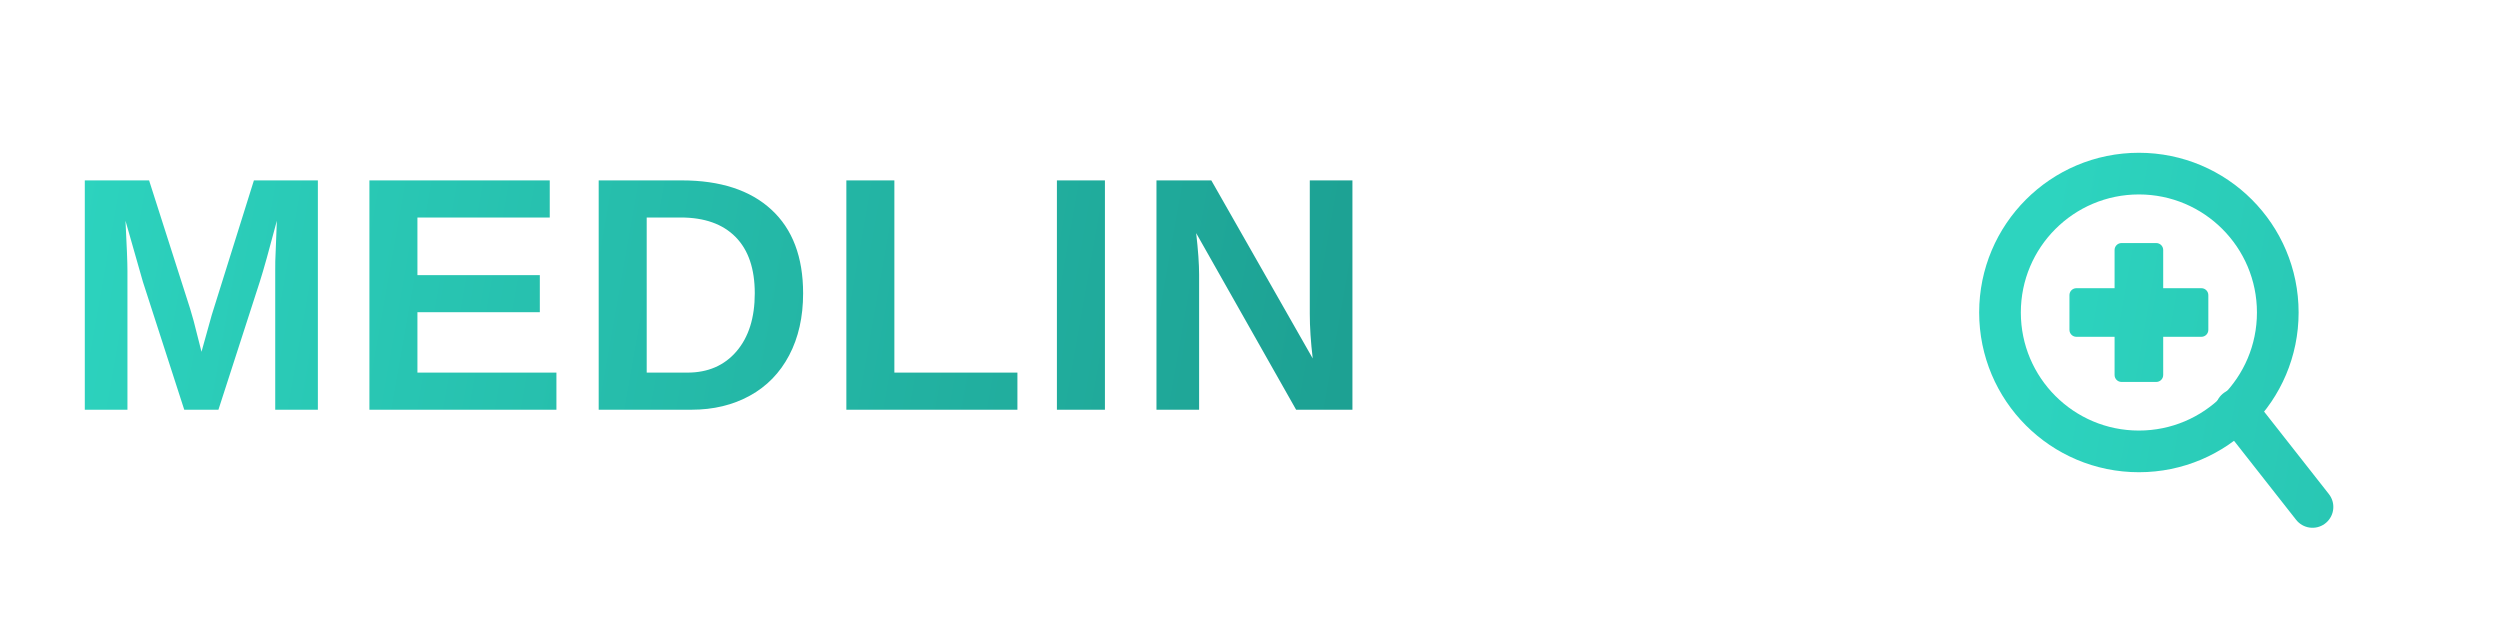
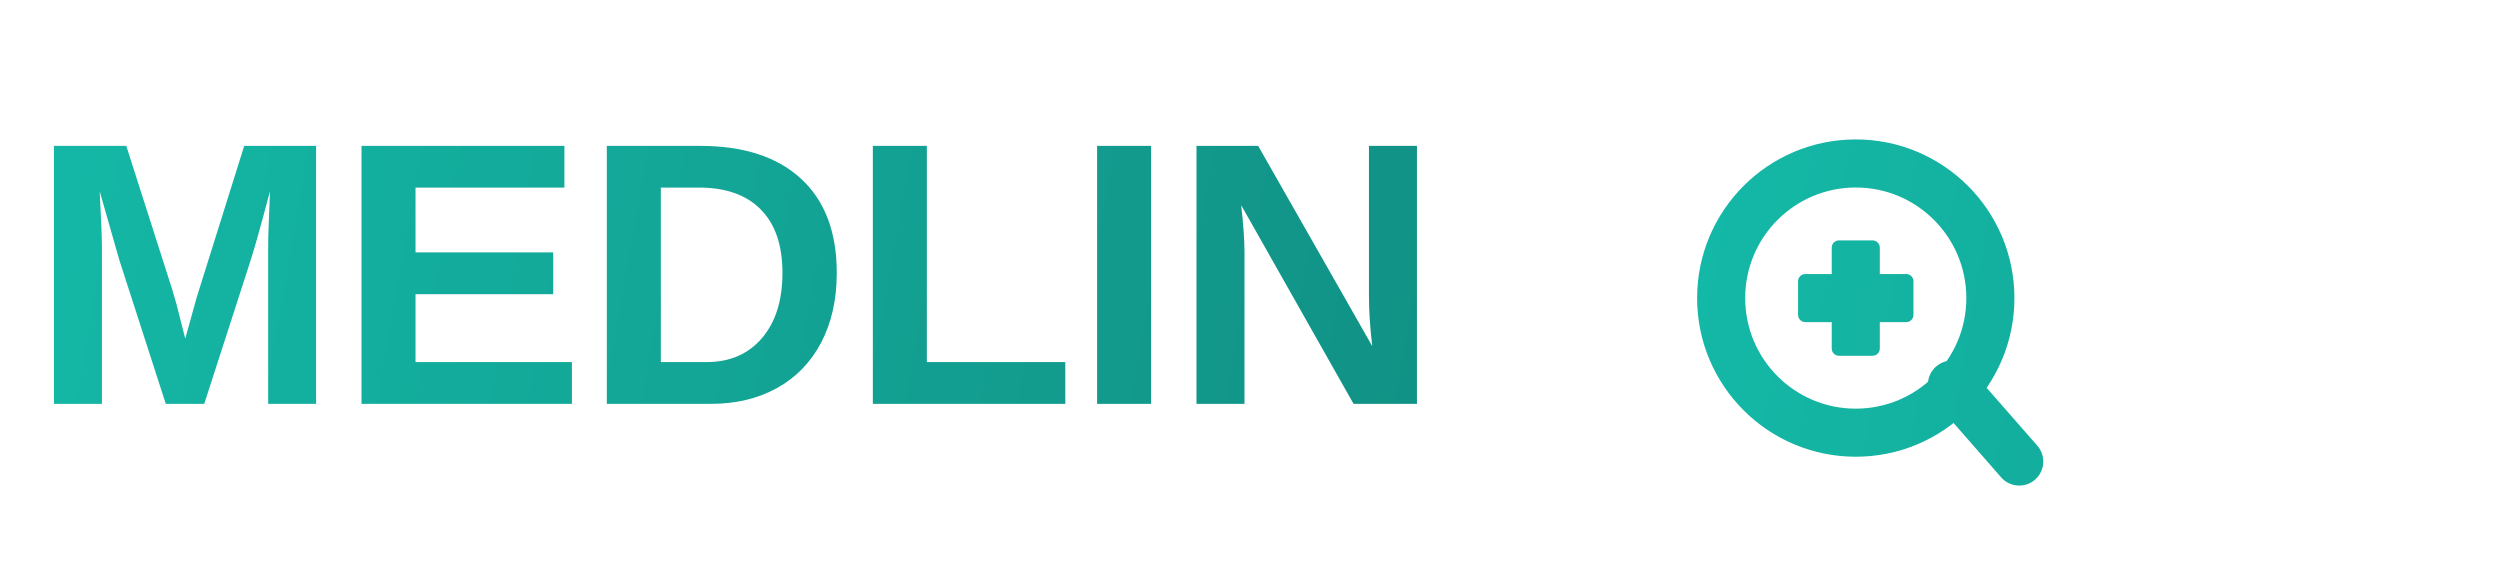
- <svg xmlns="http://www.w3.org/2000/svg" viewBox="0 0 720 180" fill="none">
+ <svg xmlns="http://www.w3.org/2000/svg" viewBox="0 0 520 120" fill="none">
  <defs>
-     <linearGradient id="med" x1="20" y1="30" x2="700" y2="150" gradientUnits="userSpaceOnUse">
-       <stop stop-color="#2DD4BF" />
+     <linearGradient id="med" x1="8" y1="16" x2="510" y2="104" gradientUnits="userSpaceOnUse">
+       <stop stop-color="#14B8A6" />
      <stop offset="1" stop-color="#0F766E" />
    </linearGradient>
  </defs>
-   <text x="18" y="118" fill="url(#med)" font-family="Segoe UI, Arial, sans-serif" font-size="96" font-weight="700" letter-spacing="2">MEDLIN</text>
-   <g transform="translate(568 42)" fill="url(#med)">
-     <circle cx="48" cy="48" r="40" stroke="url(#med)" stroke-width="12" fill="none" />
-     <path d="M76 76 L98 104" stroke="url(#med)" stroke-width="12" stroke-linecap="round" />
-     <rect x="41" y="28" width="14" height="40" rx="2" />
-     <rect x="28" y="41" width="40" height="14" rx="2" />
+   <text x="6" y="84" fill="url(#med)" font-family="Segoe UI, Arial, sans-serif" font-size="78" font-weight="800" letter-spacing="-1" textLength="348" lengthAdjust="spacingAndGlyphs">MEDLIN</text>
+   <g transform="translate(348 22)" fill="url(#med)" stroke="url(#med)">
+     <circle cx="38" cy="40" r="28" fill="none" stroke-width="10" />
+     <path d="M58 58 L72 74" fill="none" stroke-width="10" stroke-linecap="round" />
+     <rect x="33" y="28" width="10" height="24" rx="1.5" stroke="none" />
+     <rect x="26" y="35" width="24" height="10" rx="1.5" stroke="none" />
  </g>
</svg>
